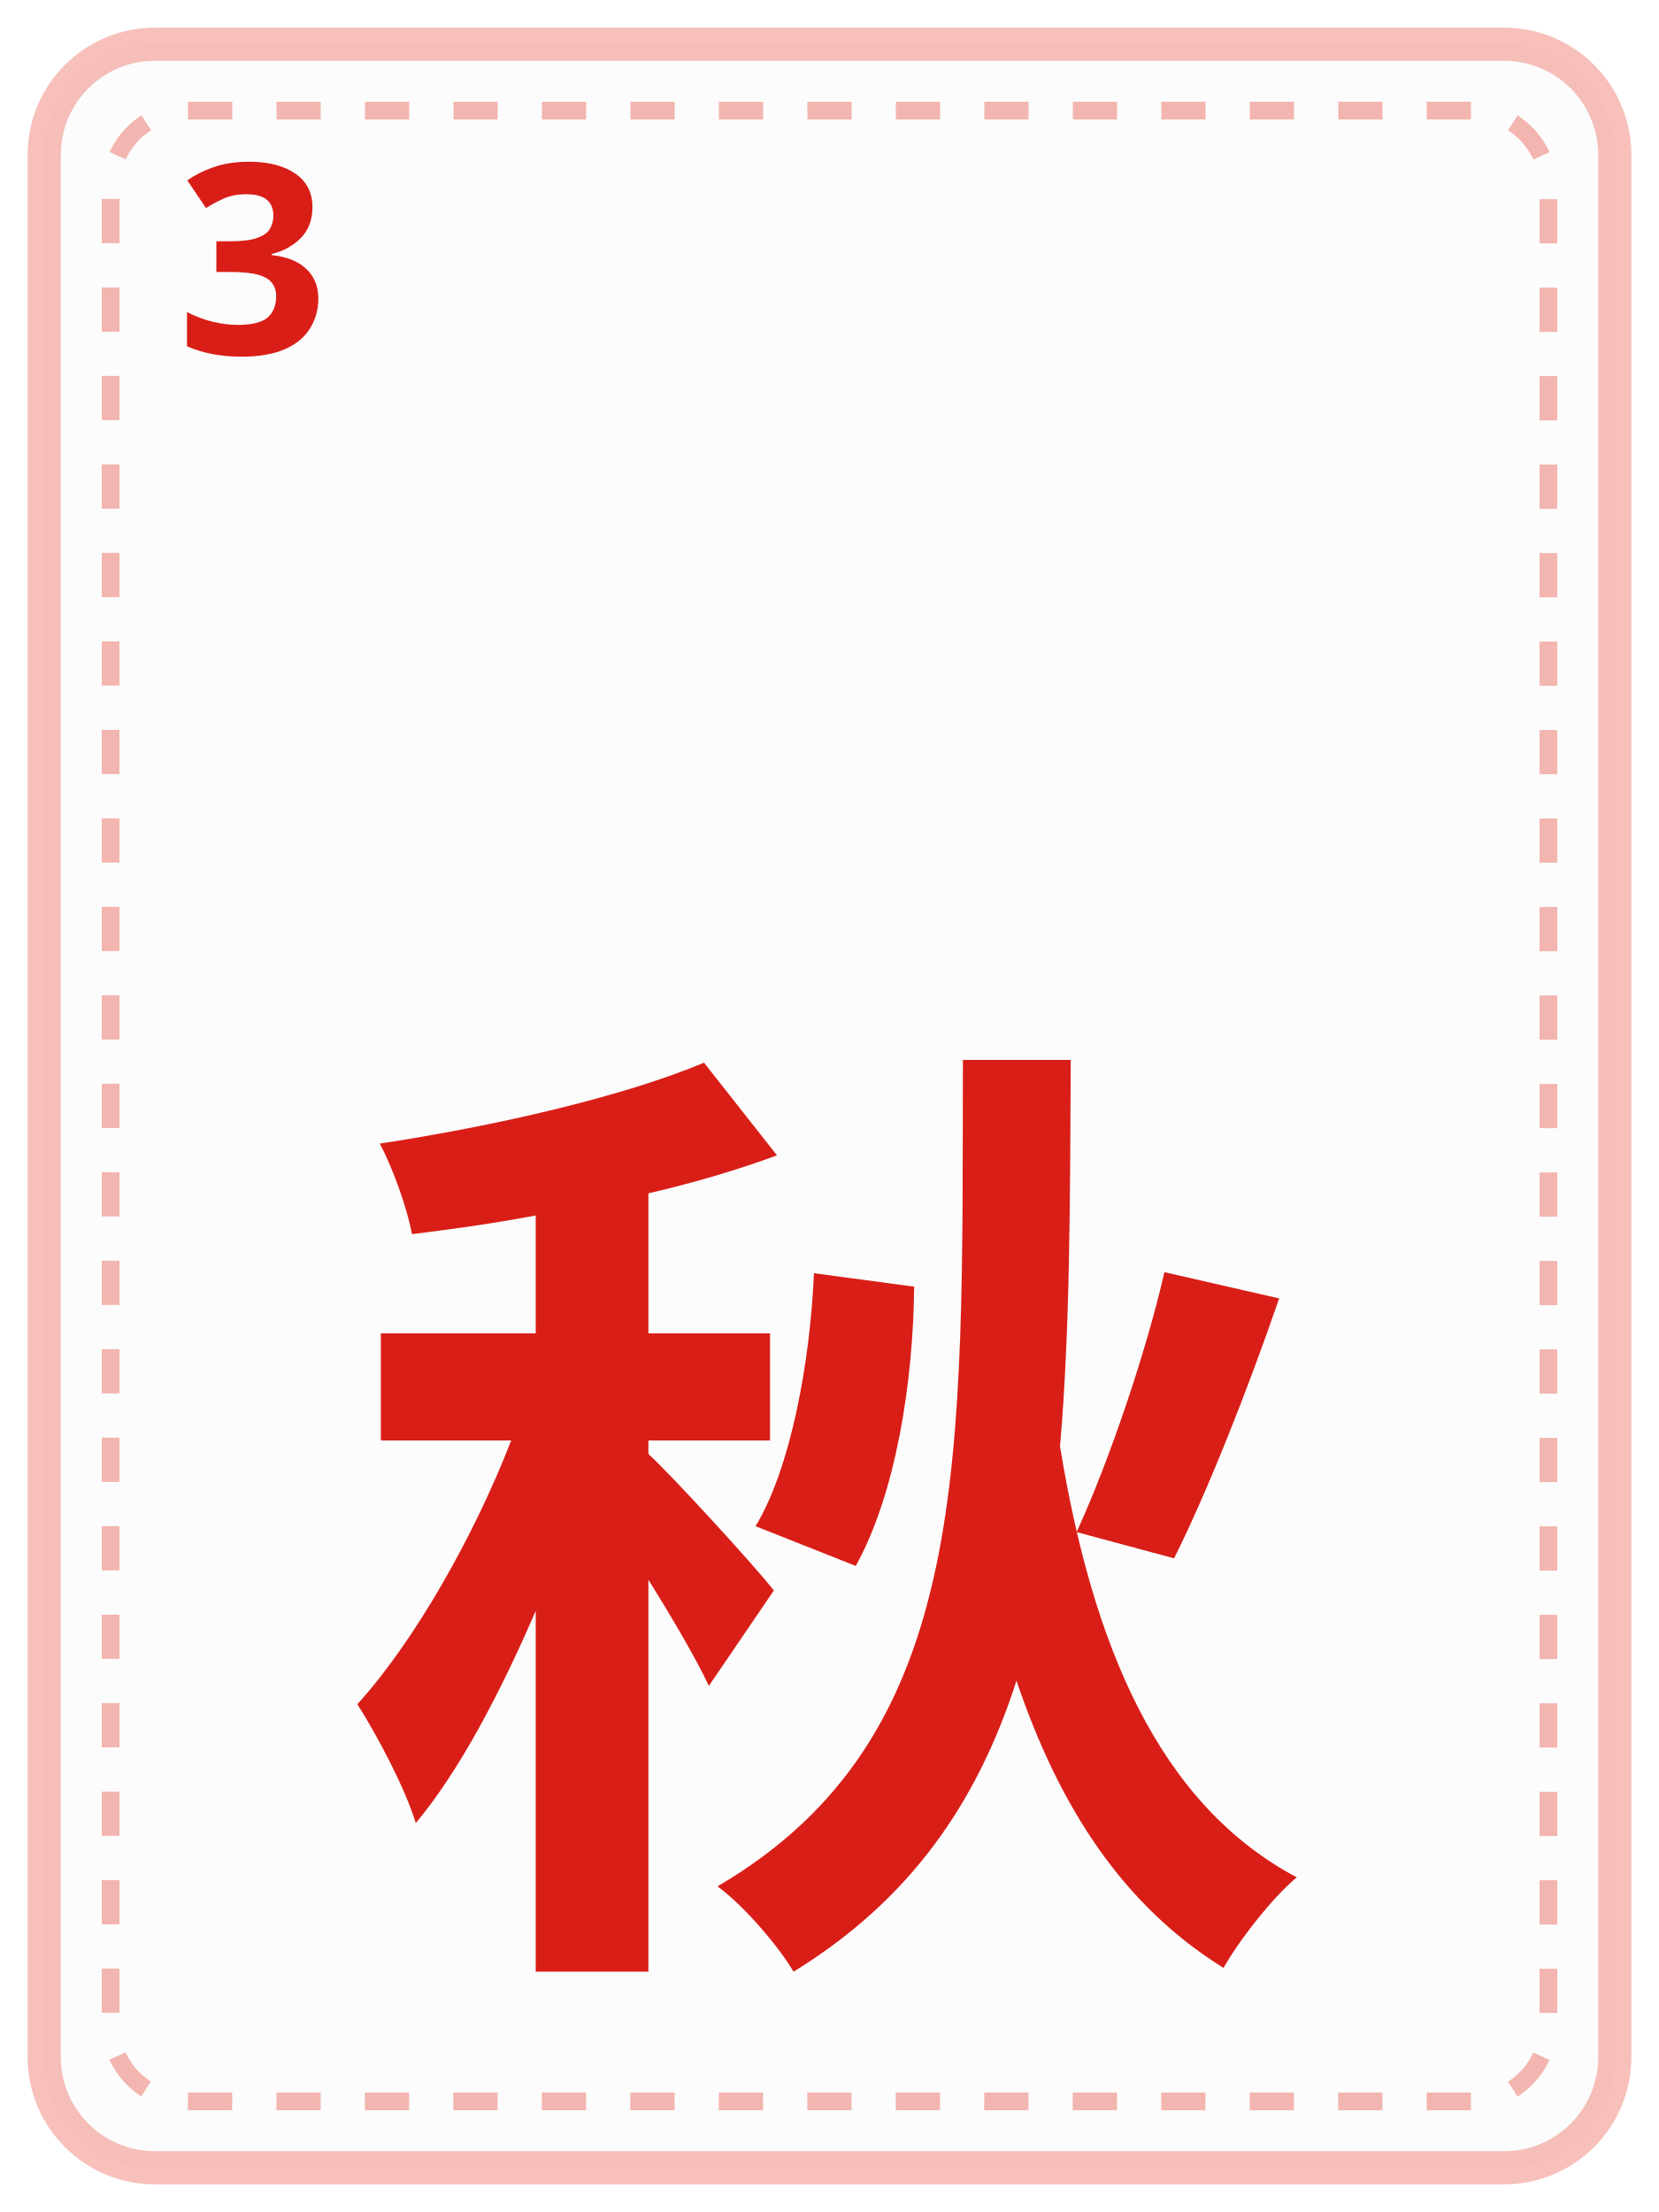
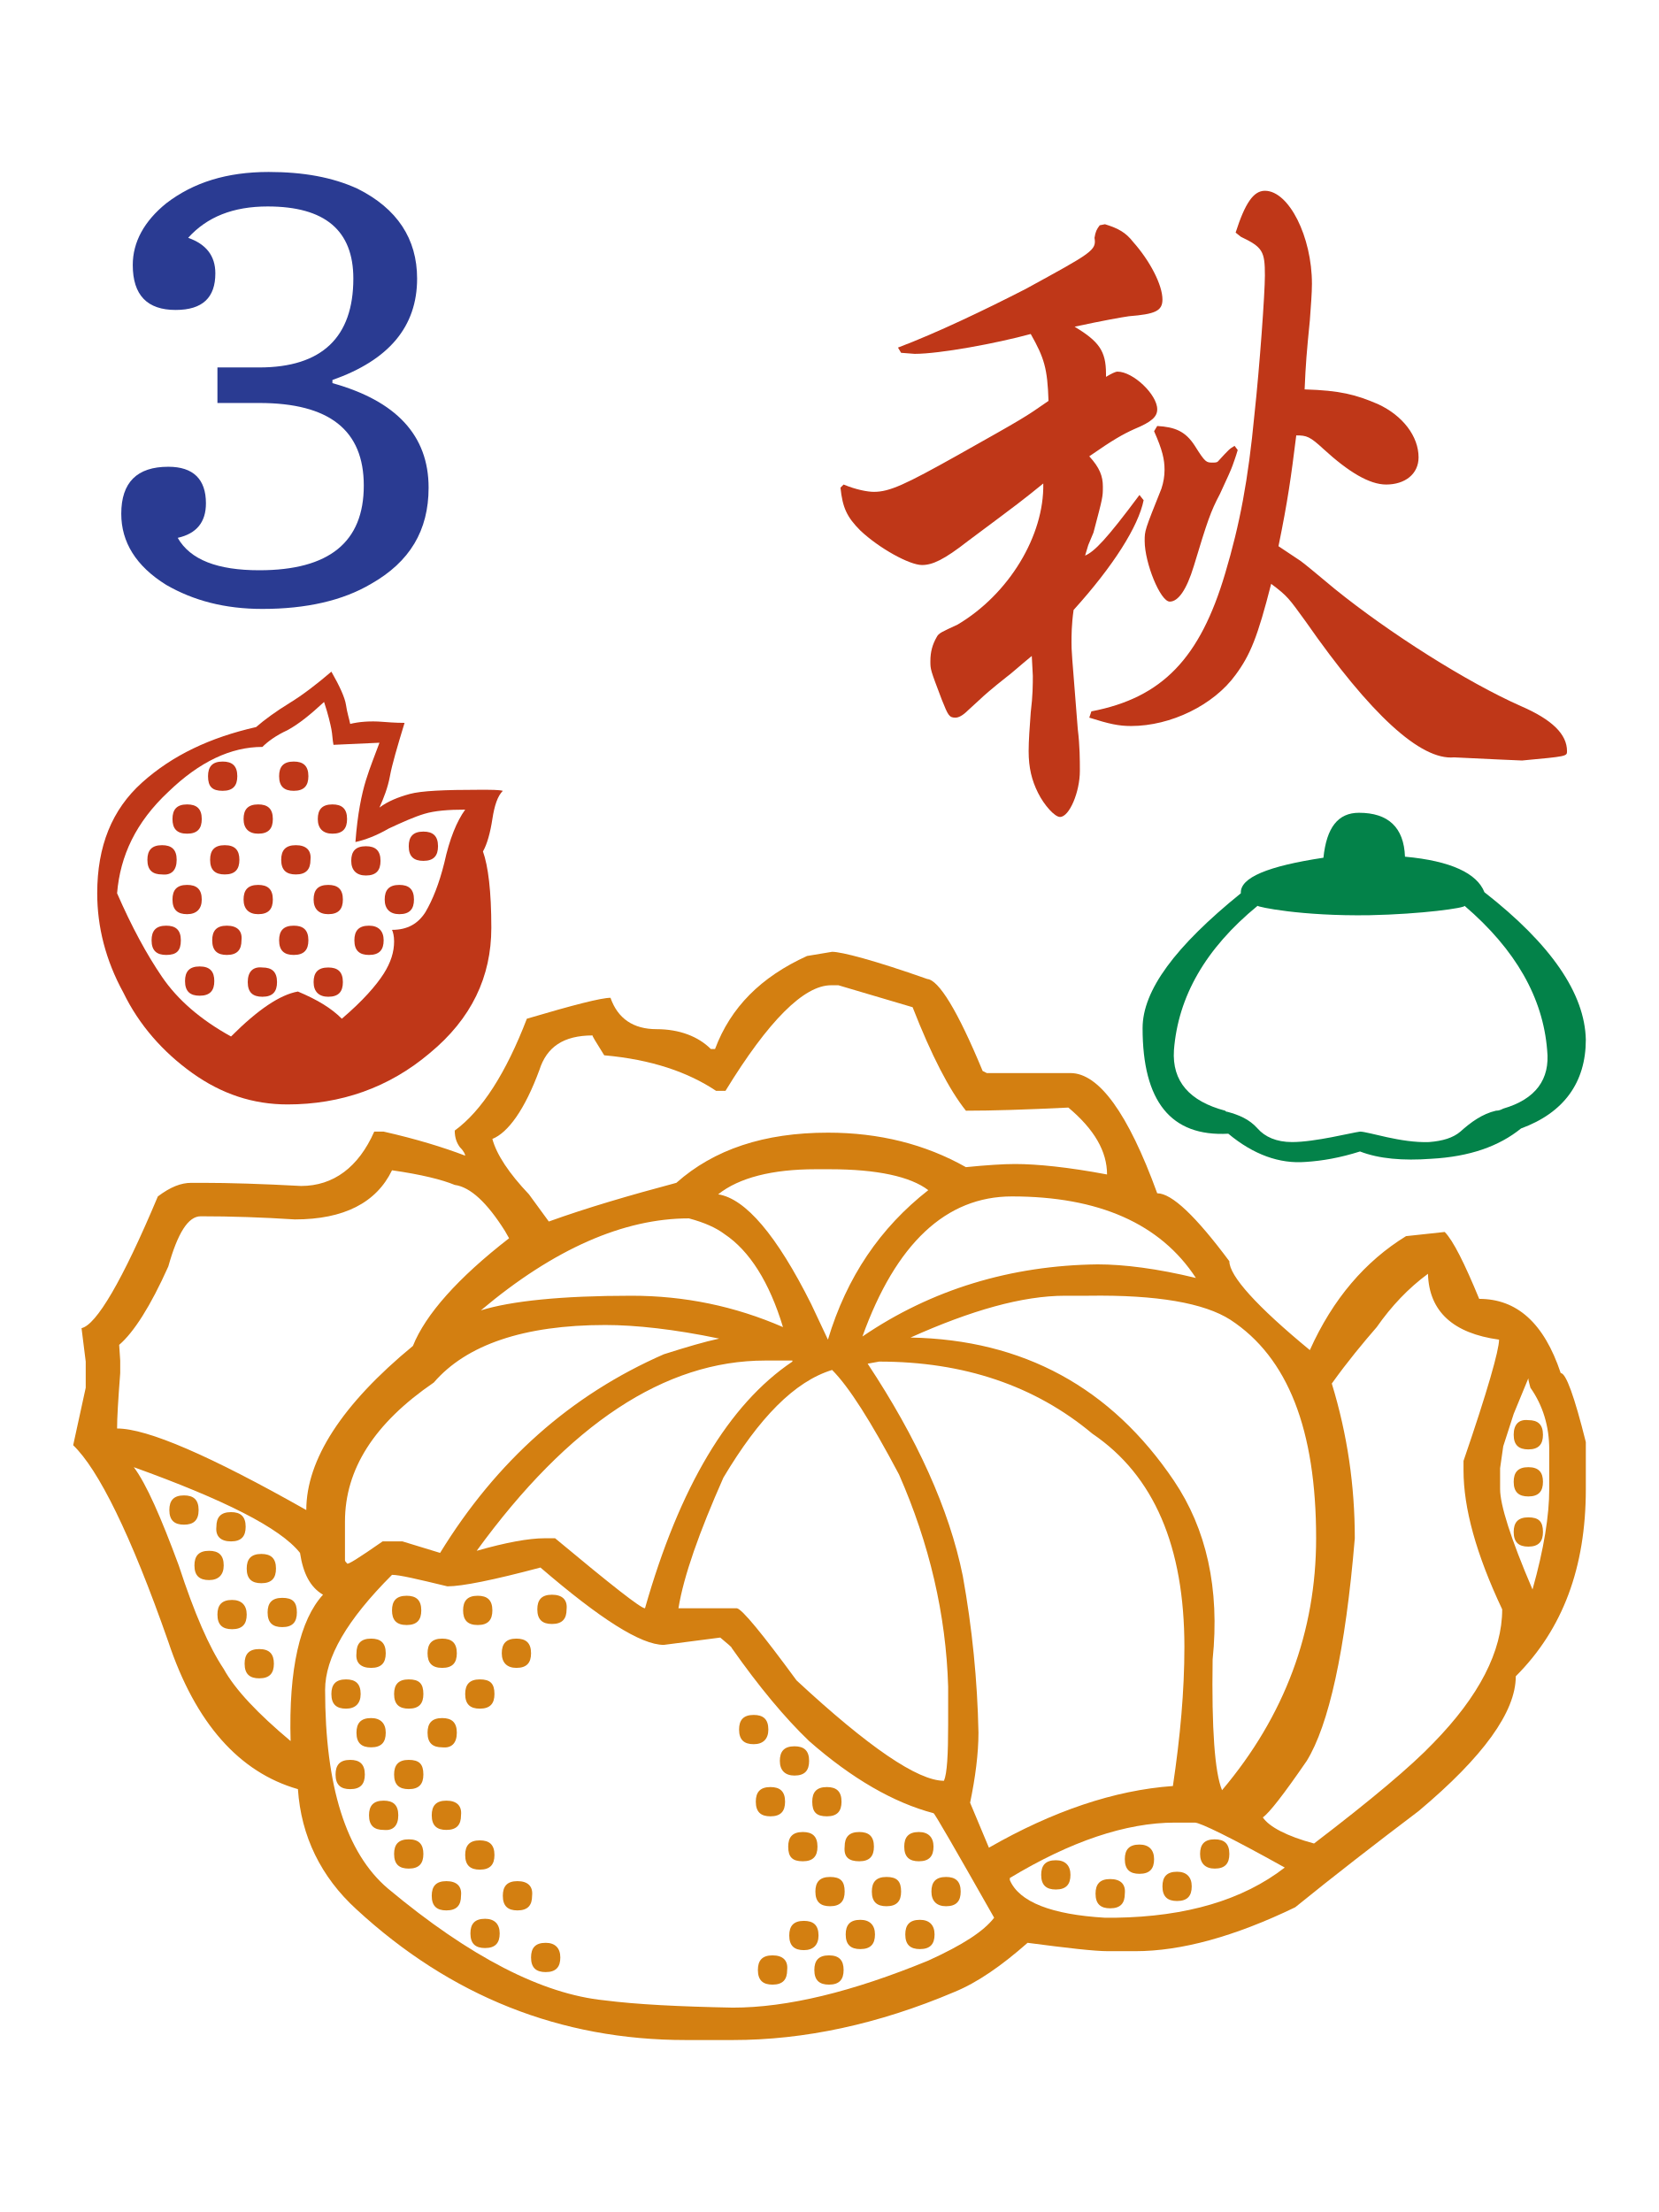
- <svg xmlns="http://www.w3.org/2000/svg" viewBox="0 0 75 100" width="75" height="100">
-   <rect x="2" y="2" width="71" height="96" rx="5" fill="#fcfcfc" stroke="#e74c3c" stroke-width="1.5" stroke-opacity="0.35" />
-   <rect x="5" y="5" width="65" height="90" rx="3.5" fill="none" stroke="#e74c3c" stroke-width="0.8" stroke-dasharray="2,2" stroke-opacity="0.4" />
-   <text x="8" y="16" font-family="'PingFang SC', 'Microsoft YaHei', 'SimSun', sans-serif" font-size="12" font-weight="bold" fill="#d91e18">3</text>
-   <text x="37.5" y="66" font-family="'STKaiti', 'KaiTi', 'SimSun', 'Microsoft YaHei', sans-serif" font-size="44" font-weight="900" text-anchor="middle" dominant-baseline="central" fill="#d91e18">秋</text>
+ <svg xmlns="http://www.w3.org/2000/svg" width="384" height="512" viewBox="-182.700 335.850 158.700 211.600">
+   <path fill="#BF3718" d="M-165.8,418.1c0-1-0.5-1.4-1.4-1.4c-1,0-1.4,0.5-1.4,1.4c0,1,0.5,1.4,1.4,1.4 C-166.3,419.6-165.8,419.1-165.8,418.1z" />
+   <path fill="#BF3718" d="M-161.2,416.7c-1,0-1.4,0.5-1.4,1.4c0,1,0.5,1.4,1.4,1.4c1,0,1.4-0.5,1.4-1.4 C-159.8,417.2-160.2,416.7-161.2,416.7z" />
+   <path fill="#BF3718" d="M-164.8,415.6c1,0,1.4-0.5,1.4-1.4c0-1-0.5-1.4-1.4-1.4c-1,0-1.4,0.5-1.4,1.4 C-166.2,415.1-165.8,415.6-164.8,415.6z" />
+   <path fill="#BF3718" d="M-161.4,411.5c1,0,1.4-0.5,1.4-1.4c0-1-0.5-1.4-1.4-1.4c-1,0-1.4,0.5-1.4,1.4 C-162.8,411.1-162.4,411.5-161.4,411.5z" />
+   <path fill="#BF3718" d="M-161,424.4c-1,0-1.4,0.5-1.4,1.4c0,1,0.5,1.4,1.4,1.4c1,0,1.4-0.5,1.4-1.4 C-159.5,424.9-160,424.4-161,424.4z" />
+   <path fill="#BF3718" d="M-158,423.3c1,0,1.4-0.5,1.4-1.4c0-1-0.5-1.4-1.4-1.4c-1,0-1.4,0.5-1.4,1.4 C-159.4,422.8-158.9,423.3-158,423.3z" />
+   <path fill="#D37F11" d="M-76.5,515.6c-1,0-1.4,0.5-1.4,1.4c0,1,0.5,1.4,1.4,1.4c1,0,1.4-0.5,1.4-1.4 C-75,516.1-75.5,515.6-76.5,515.6z" />
+   <path fill="#BF3718" d="M-158,415.6c1,0,1.4-0.5,1.4-1.4c0-1-0.5-1.4-1.4-1.4c-1,0-1.4,0.5-1.4,1.4 C-159.4,415.1-158.9,415.6-158,415.6z" />
+   <path fill="#D37F11" d="M-70.1,514.9c-1,0-1.4,0.5-1.4,1.4c0,1,0.5,1.4,1.4,1.4c1,0,1.4-0.5,1.4-1.4 C-68.7,515.4-69.2,514.9-70.1,514.9z" />
+   <path fill="#BF3718" d="M-154.6,427.2c1,0,1.4-0.5,1.4-1.4c0-1-0.5-1.4-1.4-1.4c-1,0-1.4,0.5-1.4,1.4 C-156,426.8-155.5,427.2-154.6,427.2z" />
+   <path fill="#D37F11" d="M-36.5,481c-1,0-1.4,0.5-1.4,1.4c0,1,0.5,1.4,1.4,1.4c1,0,1.4-0.5,1.4-1.4C-35.1,481.4-35.5,481-36.5,481z" />
+   <path fill="#D37F11" d="M-66.5,514.6c1,0,1.4-0.5,1.4-1.4c0-1-0.5-1.4-1.4-1.4c-1,0-1.4,0.5-1.4,1.4 C-67.9,514.1-67.4,514.6-66.5,514.6z" />
+   <path fill="#D37F11" d="M-36.5,476.2c-1,0-1.4,0.5-1.4,1.4c0,1,0.5,1.4,1.4,1.4c1,0,1.4-0.5,1.4-1.4 C-35.1,476.7-35.5,476.2-36.5,476.2z" />
+   <path fill="#D37F11" d="M-73.7,512.3c-1,0-1.4,0.5-1.4,1.4c0,1,0.5,1.4,1.4,1.4c1,0,1.4-0.5,1.4-1.4 C-72.3,512.8-72.8,512.3-73.7,512.3z" />
+   <path fill="#BF3718" d="M-165.4,425.8c0-1-0.5-1.4-1.4-1.4c-1,0-1.4,0.5-1.4,1.4c0,1,0.5,1.4,1.4,1.4 C-165.8,427.2-165.4,426.8-165.4,425.8z" />
+   <path fill="#D37F11" d="M-37.9,473.1c0,1,0.5,1.4,1.4,1.4c1,0,1.4-0.5,1.4-1.4c0-1-0.5-1.4-1.4-1.4 C-37.4,471.6-37.9,472.1-37.9,473.1z" />
+   <path fill="#BF3718" d="M-164.3,438.5c2.8,2,5.8,3,9.1,3c5.1,0,9.7-1.6,13.6-4.9c4-3.3,5.9-7.3,5.9-12c0-3.5-0.3-5.9-0.8-7.3 c0.4-0.7,0.7-1.8,0.9-3.1s0.5-2.2,1-2.7c-0.4-0.1-1.1-0.1-2.2-0.1c-3.4,0-5.6,0.1-6.7,0.4c-1.1,0.3-2.1,0.7-2.9,1.3 c0.4-0.9,0.8-1.9,1-3c0.2-1.1,0.7-2.8,1.4-5.1c-0.2,0-0.9,0-2.1-0.1c-1.2-0.1-2.3,0-3.1,0.2c-0.1-0.5-0.3-1.1-0.4-1.8 c-0.1-0.7-0.6-1.8-1.4-3.2c-1.4,1.2-2.7,2.2-4,3c-1.3,0.8-2.4,1.6-3.2,2.3c-4.4,1-8,2.7-10.9,5.3c-2.9,2.6-4.3,6.1-4.3,10.6 c0,3.2,0.8,6.4,2.5,9.5C-169.4,433.9-167.1,436.5-164.3,438.5z M-166.6,411.6c3-2.9,6-4.3,9-4.3c0.5-0.5,1.3-1.1,2.4-1.6 c1.1-0.6,2.2-1.5,3.5-2.7c0.4,1.2,0.6,2.1,0.7,2.6c0.1,0.5,0.1,1,0.2,1.5l4.4-0.2c-0.4,1.1-0.9,2.3-1.3,3.6 c-0.4,1.3-0.8,3.2-1,5.9c0.9-0.2,2-0.6,3.2-1.3c1.3-0.6,2.4-1.1,3.4-1.4c1-0.3,2.3-0.4,3.9-0.4c-0.8,1.1-1.5,2.8-2,5.1 c-0.5,2-1.1,3.5-1.8,4.7c-0.7,1.1-1.7,1.7-3.2,1.7c0.1,0.2,0.2,0.6,0.2,1.1c0,1-0.3,2-1,3.1c-0.7,1.1-2,2.6-4,4.3 c-1-1-2.3-1.8-4.2-2.6c-1.7,0.3-3.8,1.7-6.4,4.3c-2.9-1.6-5.1-3.5-6.6-5.7c-1.5-2.2-2.9-4.8-4.3-8 C-171.2,417.7-169.7,414.5-166.6,411.6z" />
+   <path fill="#BF3718" d="M-159,429.8c0,1,0.5,1.4,1.4,1.4c1,0,1.4-0.5,1.4-1.4c0-1-0.5-1.4-1.4-1.4C-158.5,428.3-159,428.8-159,429.8 z" />
+   <path fill="#BF3718" d="M-163.6,428.3c-1,0-1.4,0.5-1.4,1.4c0,1,0.5,1.4,1.4,1.4c1,0,1.4-0.5,1.4-1.4 C-162.2,428.8-162.6,428.3-163.6,428.3z" />
+   <path fill="#038249" d="M-40.7,421.2c-0.7-1.8-3.2-3-7.6-3.4c-0.1-2.8-1.6-4.2-4.4-4.2c-2,0-3.1,1.4-3.4,4.3c-5.3,0.8-8,1.9-7.9,3.4 c-6.3,5.1-9.4,9.3-9.4,12.9c0,7,2.7,10.4,8.2,10.1c2.4,2,4.9,2.9,7.4,2.7c1.6-0.1,3.3-0.4,5.2-1c1.8,0.7,4.1,0.9,6.8,0.7 c3.7-0.2,6.5-1.2,8.6-2.9c4.1-1.5,6.2-4.4,6.2-8.5C-31.1,430.9-34.3,426.2-40.7,421.2z M-38.9,441.9c-0.2,0.1-0.4,0.2-0.7,0.2 c-1.3,0.3-2.4,1.1-3.4,2c-0.7,0.6-1.7,0.9-3,1c-2.7,0.1-5.8-1-6.6-1c-0.8,0.1-4.3,1-6.5,1c-1.5,0-2.6-0.5-3.3-1.3 c-0.8-0.9-1.8-1.3-2.9-1.6c-0.1,0-0.1,0-0.2-0.1c0,0,0,0,0,0c-3.4-0.9-5.1-2.8-4.9-5.8c0.4-5.1,3-9.7,8-13.8 c0,0.1,4.1,1,10.7,0.9c5-0.1,9.2-0.7,9.1-0.9c4.9,4.2,7.5,8.8,7.9,13.8C-34.4,439.1-35.8,441-38.9,441.9z" />
+   <path fill="#D37F11" d="M-33.4,467.2c-1.6-4.8-4.2-7.1-7.8-7.1c-1.4-3.4-2.5-5.6-3.3-6.4l-3.7,0.4c-3.9,2.4-7,6-9.2,10.9 c-5.1-4.2-7.7-7.1-7.7-8.5c-3.2-4.3-5.5-6.5-6.9-6.5c-2.8-7.7-5.6-11.5-8.3-11.5h-8l-0.4-0.2c-2.4-5.8-4.2-8.7-5.3-8.8 c-5.1-1.8-8.2-2.6-9.1-2.6l-2.4,0.4c-4.4,2-7.3,4.9-8.8,8.9h-0.4c-1.2-1.2-3-1.9-5.2-1.9s-3.7-1-4.4-3c-0.9,0-3.6,0.7-8,2 c-2,5.2-4.3,8.8-6.9,10.7c0,0.7,0.2,1.2,0.5,1.6c0.4,0.4,0.5,0.7,0.5,0.8c-2.1-0.8-4.7-1.6-7.8-2.3h-0.9c-1.5,3.4-3.9,5.2-7,5.2 c-3.7-0.2-6.9-0.3-9.4-0.3h-1.1c-1,0-2,0.4-3.2,1.3c-3.4,8.1-5.9,12.3-7.3,12.6l0.4,3.2v2.5l-1.2,5.5c2.4,2.3,5.5,8.5,9.1,18.8 c2.6,7.8,6.8,12.5,12.4,14.1c0.3,4.5,2.2,8.4,5.6,11.5c9,8.3,19.5,12.5,31.5,12.5h4.5c6.8,0,13.9-1.5,21.2-4.6 c2.2-0.9,4.5-2.5,7-4.7c3.8,0.5,6.4,0.8,7.7,0.8h2.6c4.4,0,9.5-1.4,15.3-4.2c3.7-3,7.7-6.1,11.8-9.2c6.2-5.2,9.3-9.5,9.3-12.9 c4.5-4.5,6.7-10.4,6.7-17.9v-4.5C-32.1,469.4-32.9,467.2-33.4,467.2z M-65,462.1c5.5,3.6,8.2,10.5,8.2,20.9c0,8.9-3,17-9,24.1 c-0.7-1.7-1-5.9-0.9-12.5c0.7-6.8-0.6-12.5-3.7-17.1c-6-8.9-14.4-13.5-25.2-13.7c5.8-2.6,10.7-4,14.8-4h2.2 C-72,459.7-67.5,460.5-65,462.1z M-90.6,486.6c-1.3-6.4-4.4-13.2-9.1-20.3l1.1-0.2c8.1,0,14.9,2.3,20.4,6.9 c5.9,4,8.8,10.8,8.8,20.4c0,4.2-0.4,8.6-1.1,13.3c-5.6,0.4-11.5,2.4-17.6,5.9l-1.8-4.3c0.5-2.4,0.8-4.7,0.8-6.7 C-89.2,496.6-89.7,491.6-90.6,486.6z M-113.4,453.9c2.4,1.6,4.3,4.6,5.6,8.9c-4.6-2-9.4-3-14.5-3c-6.7,0-11.5,0.5-14.4,1.4 c7-5.9,13.7-8.8,19.9-8.8C-115.3,452.8-114.2,453.3-113.4,453.9z M-114,450.1c2-1.6,5.2-2.4,9.3-2.4h1.4c4.5,0,7.7,0.7,9.4,2 c-4.6,3.6-7.8,8.3-9.6,14.3l-1.6-3.4C-108.4,454-111.4,450.5-114,450.1z M-124.8,462.6c2.9,0,6.6,0.4,10.9,1.3 c-1.4,0.3-3.1,0.8-5.3,1.5c-8.9,3.9-16,10.2-21.4,19l-3.6-1.1h-1.9c-2.3,1.6-3.4,2.3-3.4,2.1c-0.1-0.1-0.2-0.2-0.2-0.3v-3.7 c0-5,2.8-9.4,8.5-13.3C-138.1,464.5-132.6,462.6-124.8,462.6z M-109.5,466h2.6v0.1c-6.1,4.1-10.8,12-14.1,23.6 c-0.4,0-3.2-2.2-8.6-6.7h-1c-1.5,0-3.7,0.4-6.5,1.2C-128.3,472.1-119.1,466-109.5,466z M-113.5,477.2c3.4-5.7,6.8-9.2,10.4-10.3 c1.6,1.6,3.7,4.9,6.4,10c2.9,6.6,4.5,13.4,4.7,20.3v3.6c0,2.9-0.1,4.7-0.4,5.4c-2.5,0-7.2-3.2-14.1-9.6c-3.3-4.5-5.2-6.8-5.7-6.9 h-5.6C-117.3,486.6-115.8,482.4-113.5,477.2z M-68.3,458.1c-3.7-0.9-6.9-1.3-9.4-1.3c-8.3,0.1-15.9,2.4-22.5,6.9 c3.2-8.9,8-13.4,14.3-13.4C-77.6,450.3-71.7,452.9-68.3,458.1z M-131.1,438.2c0.7-2.2,2.3-3.3,5.1-3.3c-0.1,0,0.3,0.6,1.1,1.9 c4.5,0.4,8,1.6,10.7,3.4h0.9c4.1-6.7,7.5-10.1,10.1-10.1h0.7l7.1,2.1c1.8,4.6,3.5,7.9,5.1,9.9c2.5,0,5.7-0.1,9.8-0.3 c2.5,2.1,3.7,4.2,3.7,6.4c-3.7-0.7-6.7-1-8.8-1c-1.1,0-2.7,0.1-4.7,0.3c-3.9-2.2-8.3-3.3-13.2-3.3c-6.1,0-10.9,1.6-14.5,4.8 c-4.5,1.2-8.6,2.4-12.2,3.7l-1.9-2.6c-1.9-2-3.1-3.8-3.5-5.3C-134.1,444.2-132.5,442-131.1,438.2z M-171.3,464.5 c1.4-1.2,3-3.7,4.7-7.5c0.9-3.2,1.9-4.8,3.1-4.8c2.9,0,5.9,0.1,9,0.3c4.7,0,7.8-1.6,9.3-4.7c2.8,0.4,4.8,0.9,6,1.4 c1.5,0.2,3.1,1.7,4.8,4.4l0.4,0.7c-4.9,3.8-8,7.3-9.2,10.3c-6.8,5.6-10.2,10.9-10.2,15.7c-9.2-5.2-15.2-7.8-18.1-7.8 c0-1,0.1-2.7,0.3-5.3V466L-171.3,464.5z M-154.9,502.4c-3.1-2.6-5.3-4.9-6.4-6.9c-1.4-2.1-2.8-5.3-4.3-9.9 c-1.7-4.6-3.1-7.8-4.3-9.4c8.6,3.1,14,5.8,15.9,8.2c0.3,2,1,3.3,2.2,4C-154,490.8-155.1,495.5-154.9,502.4z M-93.9,523.4 c-7.3,3-13.5,4.5-18.7,4.5c-5.1-0.1-9.2-0.3-12.3-0.7c-5.9-0.6-12.8-4.1-20.7-10.7c-4-3.4-6-9.8-6-19c0-3.1,2.1-6.7,6.4-11 c0.7,0,2.4,0.4,5.3,1.1c1.4,0,4.4-0.6,8.9-1.8c5.7,4.9,9.6,7.4,11.8,7.4l5.4-0.7c0.7,0.6,1.1,0.9,1.1,1c2.6,3.7,5.1,6.7,7.4,8.9 c4.1,3.6,8.1,5.9,11.9,6.9c0.1,0,2,3.3,5.8,10C-88.6,520.6-90.6,521.9-93.9,523.4z M-76,519.3h-1c-5.1-0.3-8.2-1.5-9.1-3.6v-0.2 c5.8-3.5,11.1-5.3,15.8-5.3h1.9c0.5,0,3.4,1.4,8.6,4.3C-63.8,517.6-69.2,519.2-76,519.3z M-45.6,502.6c-2.1,2.2-5.9,5.4-11.4,9.6 c-2.6-0.7-4.3-1.6-4.9-2.5c0.6-0.4,2-2.2,4.2-5.4c2.1-3.4,3.7-10.5,4.6-21.3c0-5-0.7-9.9-2.2-14.8c1.5-2.1,3-3.9,4.3-5.4 c1.4-2,3-3.7,4.9-5.1c0.1,3.6,2.4,5.7,6.8,6.3c0,1-1.1,4.9-3.4,11.6v0.9c0,3.6,1.2,8,3.7,13.3C-39,493.8-41.2,498.1-45.6,502.6z M-34.5,478.3c0,2.5-0.5,5.7-1.6,9.6c-2.1-4.9-3.1-8.1-3.1-9.6v-2l0.3-2.1l1-3.1l1.4-3.4c0,0.2,0.1,0.5,0.2,0.9 c1.2,1.7,1.8,3.7,1.8,5.9V478.3z" />
+   <path fill="#D37F11" d="M-36.4,488.7v-0.5h0.1C-36.3,488.3-36.3,488.4-36.4,488.7z" />
+   <path fill="#BF3718" d="M-142.2,418.2c1,0,1.4-0.5,1.4-1.4c0-1-0.5-1.4-1.4-1.4c-1,0-1.4,0.5-1.4,1.4 C-143.6,417.8-143.1,418.2-142.2,418.2z" />
+   <path fill="#BF3718" d="M-151.3,431.2c1,0,1.4-0.5,1.4-1.4c0-1-0.5-1.4-1.4-1.4c-1,0-1.4,0.5-1.4,1.4 C-152.7,430.7-152.2,431.2-151.3,431.2z" />
+   <path fill="#BF3718" d="M-151.3,423.3c1,0,1.4-0.5,1.4-1.4c0-1-0.5-1.4-1.4-1.4c-1,0-1.4,0.5-1.4,1.4 C-152.7,422.8-152.2,423.3-151.3,423.3z" />
+   <path fill="#BF3718" d="M-150.9,415.6c1,0,1.4-0.5,1.4-1.4c0-1-0.5-1.4-1.4-1.4c-1,0-1.4,0.5-1.4,1.4 C-152.3,415.1-151.8,415.6-150.9,415.6z" />
+   <path fill="#BF3718" d="M-154.6,411.5c1,0,1.4-0.5,1.4-1.4c0-1-0.5-1.4-1.4-1.4c-1,0-1.4,0.5-1.4,1.4 C-156,411.1-155.5,411.5-154.6,411.5z" />
+   <path fill="#BF3718" d="M-144.5,423.3c1,0,1.4-0.5,1.4-1.4c0-1-0.5-1.4-1.4-1.4c-1,0-1.4,0.5-1.4,1.4 C-145.9,422.8-145.4,423.3-144.5,423.3z" />
+   <path fill="#BF3718" d="M-154.4,416.7c-1,0-1.4,0.5-1.4,1.4c0,1,0.5,1.4,1.4,1.4c1,0,1.4-0.5,1.4-1.4 C-152.9,417.2-153.4,416.7-154.4,416.7z" />
+   <path fill="#BF3718" d="M-163.4,421.9c0-1-0.5-1.4-1.4-1.4c-1,0-1.4,0.5-1.4,1.4c0,1,0.5,1.4,1.4,1.4 C-163.9,423.3-163.4,422.8-163.4,421.9z" />
+   <path fill="#BF3718" d="M-147.4,424.4c-1,0-1.4,0.5-1.4,1.4c0,1,0.5,1.4,1.4,1.4c1,0,1.4-0.5,1.4-1.4 C-146,424.9-146.5,424.4-147.4,424.4z" />
+   <path fill="#BF3718" d="M-147.7,419.6c1,0,1.4-0.5,1.4-1.4c0-1-0.5-1.4-1.4-1.4c-1,0-1.4,0.5-1.4,1.4 C-149.1,419.1-148.6,419.6-147.7,419.6z" />
+   <path fill="#D37F11" d="M-140,508.1c-1,0-1.4,0.5-1.4,1.4c0,1,0.5,1.4,1.4,1.4c1,0,1.4-0.5,1.4-1.4 C-138.5,508.6-139,508.1-140,508.1z" />
+   <path fill="#D37F11" d="M-100.5,513.9c1,0,1.4-0.5,1.4-1.4c0-1-0.5-1.4-1.4-1.4c-1,0-1.4,0.5-1.4,1.4 C-102,513.5-101.5,513.9-100.5,513.9z" />
+   <path fill="#D37F11" d="M-130.5,521.7c-1,0-1.4,0.5-1.4,1.4c0,1,0.5,1.4,1.4,1.4c1,0,1.4-0.5,1.4-1.4 C-129.1,522.2-129.6,521.7-130.5,521.7z" />
+   <path fill="#D37F11" d="M-129.9,488.4c-1,0-1.4,0.5-1.4,1.4c0,1,0.5,1.4,1.4,1.4c1,0,1.4-0.5,1.4-1.4 C-128.4,488.9-128.9,488.4-129.9,488.4z" />
+   <path fill="#D37F11" d="M-103.6,509.6c1,0,1.4-0.5,1.4-1.4c0-1-0.5-1.4-1.4-1.4c-1,0-1.4,0.5-1.4,1.4 C-105,509.2-104.6,509.6-103.6,509.6z" />
+   <path fill="#D37F11" d="M-103.3,515.4c-1,0-1.4,0.5-1.4,1.4c0,1,0.5,1.4,1.4,1.4c1,0,1.4-0.5,1.4-1.4 C-101.9,515.8-102.3,515.4-103.3,515.4z" />
+   <path fill="#D37F11" d="M-135.4,513.3c0-1-0.5-1.4-1.4-1.4c-1,0-1.4,0.5-1.4,1.4c0,1,0.5,1.4,1.4,1.4 C-135.8,514.7-135.4,514.2-135.4,513.3z" />
+   <path fill="#D37F11" d="M-136.3,519.4c-1,0-1.4,0.5-1.4,1.4c0,1,0.5,1.4,1.4,1.4c1,0,1.4-0.5,1.4-1.4 C-134.9,519.9-135.4,519.4-136.3,519.4z" />
+   <path fill="#D37F11" d="M-106.7,505.7c1,0,1.4-0.5,1.4-1.4c0-1-0.5-1.4-1.4-1.4c-1,0-1.4,0.5-1.4,1.4 C-108.1,505.2-107.6,505.7-106.7,505.7z" />
+   <path fill="#D37F11" d="M-133.3,495.4c1,0,1.4-0.5,1.4-1.4c0-1-0.5-1.4-1.4-1.4c-1,0-1.4,0.5-1.4,1.4 C-134.7,494.9-134.2,495.4-133.3,495.4z" />
+   <path fill="#D37F11" d="M-133.2,515.8c-1,0-1.4,0.5-1.4,1.4c0,1,0.5,1.4,1.4,1.4c1,0,1.4-0.5,1.4-1.4 C-131.7,516.3-132.2,515.8-133.2,515.8z" />
+   <path fill="#D37F11" d="M-104.4,521c0-1-0.5-1.4-1.4-1.4c-1,0-1.4,0.5-1.4,1.4c0,1,0.5,1.4,1.4,1.4 C-104.9,522.4-104.4,521.9-104.4,521z" />
+   <path fill="#D37F11" d="M-100.4,519.5c-1,0-1.4,0.5-1.4,1.4c0,1,0.5,1.4,1.4,1.4c1,0,1.4-0.5,1.4-1.4 C-99,520-99.5,519.5-100.4,519.5z" />
+   <path fill="#D37F11" d="M-103.4,522.9c-1,0-1.4,0.5-1.4,1.4c0,1,0.5,1.4,1.4,1.4c1,0,1.4-0.5,1.4-1.4 C-102,523.4-102.4,522.9-103.4,522.9z" />
+   <path fill="#D37F11" d="M-97.9,515.4c-1,0-1.4,0.5-1.4,1.4c0,1,0.5,1.4,1.4,1.4c1,0,1.4-0.5,1.4-1.4 C-96.5,515.8-96.9,515.4-97.9,515.4z" />
+   <path fill="#D37F11" d="M-92.2,518.2c1,0,1.4-0.5,1.4-1.4c0-1-0.5-1.4-1.4-1.4c-1,0-1.4,0.5-1.4,1.4 C-93.6,517.7-93.1,518.2-92.2,518.2z" />
+   <path fill="#D37F11" d="M-94.7,519.5c-1,0-1.4,0.5-1.4,1.4c0,1,0.5,1.4,1.4,1.4c1,0,1.4-0.5,1.4-1.4 C-93.3,520-93.8,519.5-94.7,519.5z" />
+   <path fill="#D37F11" d="M-109,509.6c1,0,1.4-0.5,1.4-1.4c0-1-0.5-1.4-1.4-1.4c-1,0-1.4,0.5-1.4,1.4 C-110.4,509.2-109.9,509.6-109,509.6z" />
+   <path fill="#D37F11" d="M-108.8,522.9c-1,0-1.4,0.5-1.4,1.4c0,1,0.5,1.4,1.4,1.4c1,0,1.4-0.5,1.4-1.4 C-107.3,523.4-107.8,522.9-108.8,522.9z" />
+   <path fill="#D37F11" d="M-109.2,501.3c0-1-0.5-1.4-1.4-1.4c-1,0-1.4,0.5-1.4,1.4c0,1,0.5,1.4,1.4,1.4 C-109.7,502.7-109.2,502.2-109.2,501.3z" />
+   <path fill="#D37F11" d="M-136.8,496.5c-1,0-1.4,0.5-1.4,1.4c0,1,0.5,1.4,1.4,1.4c1,0,1.4-0.5,1.4-1.4 C-135.4,496.9-135.8,496.5-136.8,496.5z" />
+   <path fill="#D37F11" d="M-105.9,513.9c1,0,1.4-0.5,1.4-1.4c0-1-0.5-1.4-1.4-1.4c-1,0-1.4,0.5-1.4,1.4 C-107.3,513.5-106.9,513.9-105.9,513.9z" />
+   <path fill="#D37F11" d="M-163.7,480.3c0-1-0.5-1.4-1.4-1.4c-1,0-1.4,0.5-1.4,1.4c0,1,0.5,1.4,1.4,1.4 C-164.2,481.7-163.7,481.3-163.7,480.3z" />
+   <path fill="#D37F11" d="M-155.7,488.7c-1,0-1.4,0.5-1.4,1.4c0,1,0.5,1.4,1.4,1.4c1,0,1.4-0.5,1.4-1.4 C-154.3,489.1-154.7,488.7-155.7,488.7z" />
+   <path fill="#D37F11" d="M-137,491.3c1,0,1.4-0.5,1.4-1.4c0-1-0.5-1.4-1.4-1.4c-1,0-1.4,0.5-1.4,1.4 C-138.4,490.8-138,491.3-137,491.3z" />
+   <path fill="#D37F11" d="M-143.8,491.3c1,0,1.4-0.5,1.4-1.4c0-1-0.5-1.4-1.4-1.4c-1,0-1.4,0.5-1.4,1.4 C-145.2,490.8-144.8,491.3-143.8,491.3z" />
+   <path fill="#D37F11" d="M-140.4,495.4c1,0,1.4-0.5,1.4-1.4c0-1-0.5-1.4-1.4-1.4c-1,0-1.4,0.5-1.4,1.4 C-141.8,494.9-141.4,495.4-140.4,495.4z" />
+   <path fill="#D37F11" d="M-160.5,488.9c-1,0-1.4,0.5-1.4,1.4c0,1,0.5,1.4,1.4,1.4c1,0,1.4-0.5,1.4-1.4 C-159.1,489.4-159.6,488.9-160.5,488.9z" />
+   <path fill="#D37F11" d="M-81.7,513.8c-1,0-1.4,0.5-1.4,1.4c0,1,0.5,1.4,1.4,1.4c1,0,1.4-0.5,1.4-1.4 C-80.3,514.3-80.8,513.8-81.7,513.8z" />
+   <path fill="#D37F11" d="M-161.3,485.6c0-1-0.5-1.4-1.4-1.4c-1,0-1.4,0.5-1.4,1.4c0,1,0.5,1.4,1.4,1.4 C-161.8,487-161.3,486.5-161.3,485.6z" />
+   <path fill="#D37F11" d="M-157.7,487.3c1,0,1.4-0.5,1.4-1.4c0-1-0.5-1.4-1.4-1.4c-1,0-1.4,0.5-1.4,1.4 C-159.1,486.9-158.6,487.3-157.7,487.3z" />
+   <path fill="#D37F11" d="M-160.6,483.3c1,0,1.4-0.5,1.4-1.4c0-1-0.5-1.4-1.4-1.4c-1,0-1.4,0.5-1.4,1.4 C-162.1,482.8-161.6,483.3-160.6,483.3z" />
+   <path fill="#D37F11" d="M-147.2,495.4c1,0,1.4-0.5,1.4-1.4c0-1-0.5-1.4-1.4-1.4c-1,0-1.4,0.5-1.4,1.4 C-148.7,494.9-148.2,495.4-147.2,495.4z" />
+   <path fill="#D37F11" d="M-157.9,493.6c-1,0-1.4,0.5-1.4,1.4c0,1,0.5,1.4,1.4,1.4c1,0,1.4-0.5,1.4-1.4 C-156.5,494.1-156.9,493.6-157.9,493.6z" />
+   <path fill="#D37F11" d="M-139,501.6c0-1-0.5-1.4-1.4-1.4c-1,0-1.4,0.5-1.4,1.4c0,1,0.5,1.4,1.4,1.4 C-139.5,503.1-139,502.6-139,501.6z" />
+   <path fill="#D37F11" d="M-143.6,504.2c-1,0-1.4,0.5-1.4,1.4c0,1,0.5,1.4,1.4,1.4c1,0,1.4-0.5,1.4-1.4 C-142.2,504.6-142.6,504.2-143.6,504.2z" />
+   <path fill="#D37F11" d="M-143.6,496.5c-1,0-1.4,0.5-1.4,1.4c0,1,0.5,1.4,1.4,1.4c1,0,1.4-0.5,1.4-1.4 C-142.2,496.9-142.6,496.5-143.6,496.5z" />
+   <path fill="#D37F11" d="M-94.8,511.1c-1,0-1.4,0.5-1.4,1.4c0,1,0.5,1.4,1.4,1.4c1,0,1.4-0.5,1.4-1.4 C-93.4,511.6-93.9,511.1-94.8,511.1z" />
+   <path fill="#D37F11" d="M-140,515.8c-1,0-1.4,0.5-1.4,1.4c0,1,0.5,1.4,1.4,1.4c1,0,1.4-0.5,1.4-1.4 C-138.5,516.3-139,515.8-140,515.8z" />
+   <path fill="#D37F11" d="M-149.2,504.2c-1,0-1.4,0.5-1.4,1.4c0,1,0.5,1.4,1.4,1.4c1,0,1.4-0.5,1.4-1.4 C-147.8,504.6-148.3,504.2-149.2,504.2z" />
+   <path fill="#D37F11" d="M-143.6,511.8c-1,0-1.4,0.5-1.4,1.4c0,1,0.5,1.4,1.4,1.4c1,0,1.4-0.5,1.4-1.4 C-142.2,512.3-142.6,511.8-143.6,511.8z" />
+   <path fill="#D37F11" d="M-148.2,497.9c0-1-0.5-1.4-1.4-1.4c-1,0-1.4,0.5-1.4,1.4c0,1,0.5,1.4,1.4,1.4 C-148.7,499.3-148.2,498.8-148.2,497.9z" />
+   <path fill="#D37F11" d="M-147.2,500.2c-1,0-1.4,0.5-1.4,1.4c0,1,0.5,1.4,1.4,1.4c1,0,1.4-0.5,1.4-1.4 C-145.8,500.7-146.3,500.2-147.2,500.2z" />
+   <path fill="#D37F11" d="M-144.6,509.5c0-1-0.5-1.4-1.4-1.4c-1,0-1.4,0.5-1.4,1.4c0,1,0.5,1.4,1.4,1.4 C-145.1,511-144.6,510.5-144.6,509.5z" />
+   <path fill="#BF3718" d="M-102,382.2c1.2,0.5,2.3,0.7,2.9,0.7c1.5,0,3-0.7,8-3.5c6.4-3.6,6.4-3.6,8.7-5.2c-0.1-3.1-0.4-4.1-1.7-6.4 c-3.3,0.9-8.7,1.9-11.1,1.9l-1.3-0.1l-0.3-0.5c3.7-1.4,8.3-3.6,12.2-5.6c6.4-3.5,6.8-3.7,6.6-4.9c0.1-0.6,0.2-0.8,0.5-1.2 l0.5-0.1c1.3,0.4,2,0.8,2.7,1.7c1.6,1.8,2.8,4.1,2.8,5.5c0,1.1-0.7,1.4-3.2,1.6c-0.7,0.1-2.4,0.4-5.2,1c2.3,1.4,3,2.3,3,4.5v0.3 c0.5-0.3,0.9-0.5,1.1-0.5c1.5,0,3.8,2.2,3.8,3.6c0,0.7-0.5,1.2-2.2,1.9c-1.1,0.5-2,1-4.3,2.6c1,1.1,1.3,1.9,1.3,2.9s0,1-0.9,4.4 l-0.5,1.2l-0.3,1c0.9-0.4,2-1.5,5.2-5.8l0.4,0.5c-0.5,2.5-2.9,6.3-6.7,10.5c-0.2,1.4-0.2,2.5-0.2,3.1c0,0.8,0,0.8,0.6,8.3 c0.2,1.6,0.2,3,0.2,4c0,2-1,4.4-1.9,4.4c-0.5,0-1.5-1.1-2.1-2.3s-0.9-2.4-0.9-4c0-1,0.1-2.3,0.2-3.7c0.2-1.6,0.2-2.7,0.2-3.5 l-0.1-1.9c-1.1,0.9-2.1,1.8-2.4,2c-1.4,1.1-2.3,1.9-2.5,2.1l-1.2,1.1c-0.5,0.5-0.9,0.7-1.2,0.7c-0.6,0-0.7-0.2-1.3-1.7 c-1.1-2.9-1.1-2.9-1.1-3.7c0-0.9,0.2-1.6,0.6-2.3c0.2-0.4,0.5-0.5,2-1.2c4.9-2.9,8.3-8.5,8.2-13.5c-2.1,1.7-2.1,1.7-7.2,5.5 c-2.3,1.8-3.4,2.3-4.4,2.3c-1.2,0-4.1-1.6-5.9-3.3c-1.3-1.3-1.7-2.2-1.9-4.1L-102,382.2z M-78.3,403.9 c6.8-1.3,10.4-5.1,12.8-13.2c1.4-4.7,2.2-8.9,2.8-15.2c0.5-4.6,1-11.6,1-13.3c0-2.3-0.2-2.7-2.3-3.7l-0.5-0.4 c0.9-2.8,1.7-4,2.8-4c2.3,0,4.5,4.4,4.5,8.9c0,0.9-0.1,2.1-0.2,3.5c-0.3,3-0.4,4.2-0.5,6.6c3.4,0.1,4.9,0.5,7,1.4 c2.4,1.1,3.9,3.1,3.9,5.1c0,1.6-1.3,2.6-3.1,2.6c-1.6,0-3.6-1.2-6-3.4c-1.3-1.2-1.6-1.3-2.6-1.3c-0.5,4-0.8,6.2-1.7,10.6 c0.9,0.6,1.8,1.2,2.1,1.4c0.3,0.2,1.5,1.2,3.3,2.7c5.2,4.2,12.6,8.9,17.8,11.2c3,1.3,4.4,2.7,4.4,4.3c0,0.5,0,0.5-4.3,0.9 l-2.3-0.1l-4.2-0.2c-3.2,0.3-8-4.1-14.2-13c-1.6-2.2-1.7-2.4-3.3-3.6c-1.3,5.1-2,6.8-3.4,8.7c-2.1,2.9-6.2,4.9-10,4.9 c-1.2,0-2.1-0.2-4-0.8L-78.3,403.9z M-64.3,378.9c-0.2,0.7-0.4,1.2-0.5,1.5s-0.5,1.2-1.2,2.7c-0.9,1.7-1.2,2.6-2.5,6.9 c-0.7,2.3-1.5,3.4-2.3,3.4c-0.9,0-2.4-3.7-2.4-5.8c0-1,0-1,1.6-5c0.2-0.6,0.3-1.2,0.3-1.8c0-1-0.2-1.9-1-3.7l0.3-0.5 c1.7,0.1,2.7,0.5,3.6,1.9c1,1.6,1.1,1.6,1.7,1.6c0.2,0,0.4,0,0.5-0.1c1.1-1.2,1.1-1.2,1.6-1.5L-64.3,378.9z" />
+   <path fill="#2A3B92" d="M-141.7,382.5c0-5-3.1-8.3-9.2-10v-0.3c5.4-1.9,8.1-5.1,8.1-9.7c0-3.8-1.9-6.7-5.7-8.6 c-2.4-1.1-5.2-1.6-8.5-1.6c-4,0-7.2,1-9.8,3c-2.1,1.7-3.2,3.7-3.2,5.9c0,2.9,1.4,4.3,4.1,4.3c2.6,0,3.8-1.2,3.8-3.5 c0-1.7-0.9-2.8-2.6-3.4c1.8-2,4.3-3,7.6-3c5.5,0,8.2,2.3,8.2,6.9c0,5.6-3,8.5-9,8.5h-4v3.4h4c6.7,0,10,2.6,10,7.9 c0,5.4-3.3,8.1-10,8.1c-4,0-6.6-1-7.8-3.1c1.8-0.4,2.7-1.5,2.7-3.3c0-2.3-1.2-3.5-3.6-3.5c-3,0-4.5,1.5-4.5,4.5 c0,2.7,1.4,5,4.3,6.8c2.6,1.5,5.6,2.3,9.2,2.3c4.2,0,7.7-0.8,10.4-2.4C-143.5,389.6-141.7,386.6-141.7,382.5z" />
</svg>
